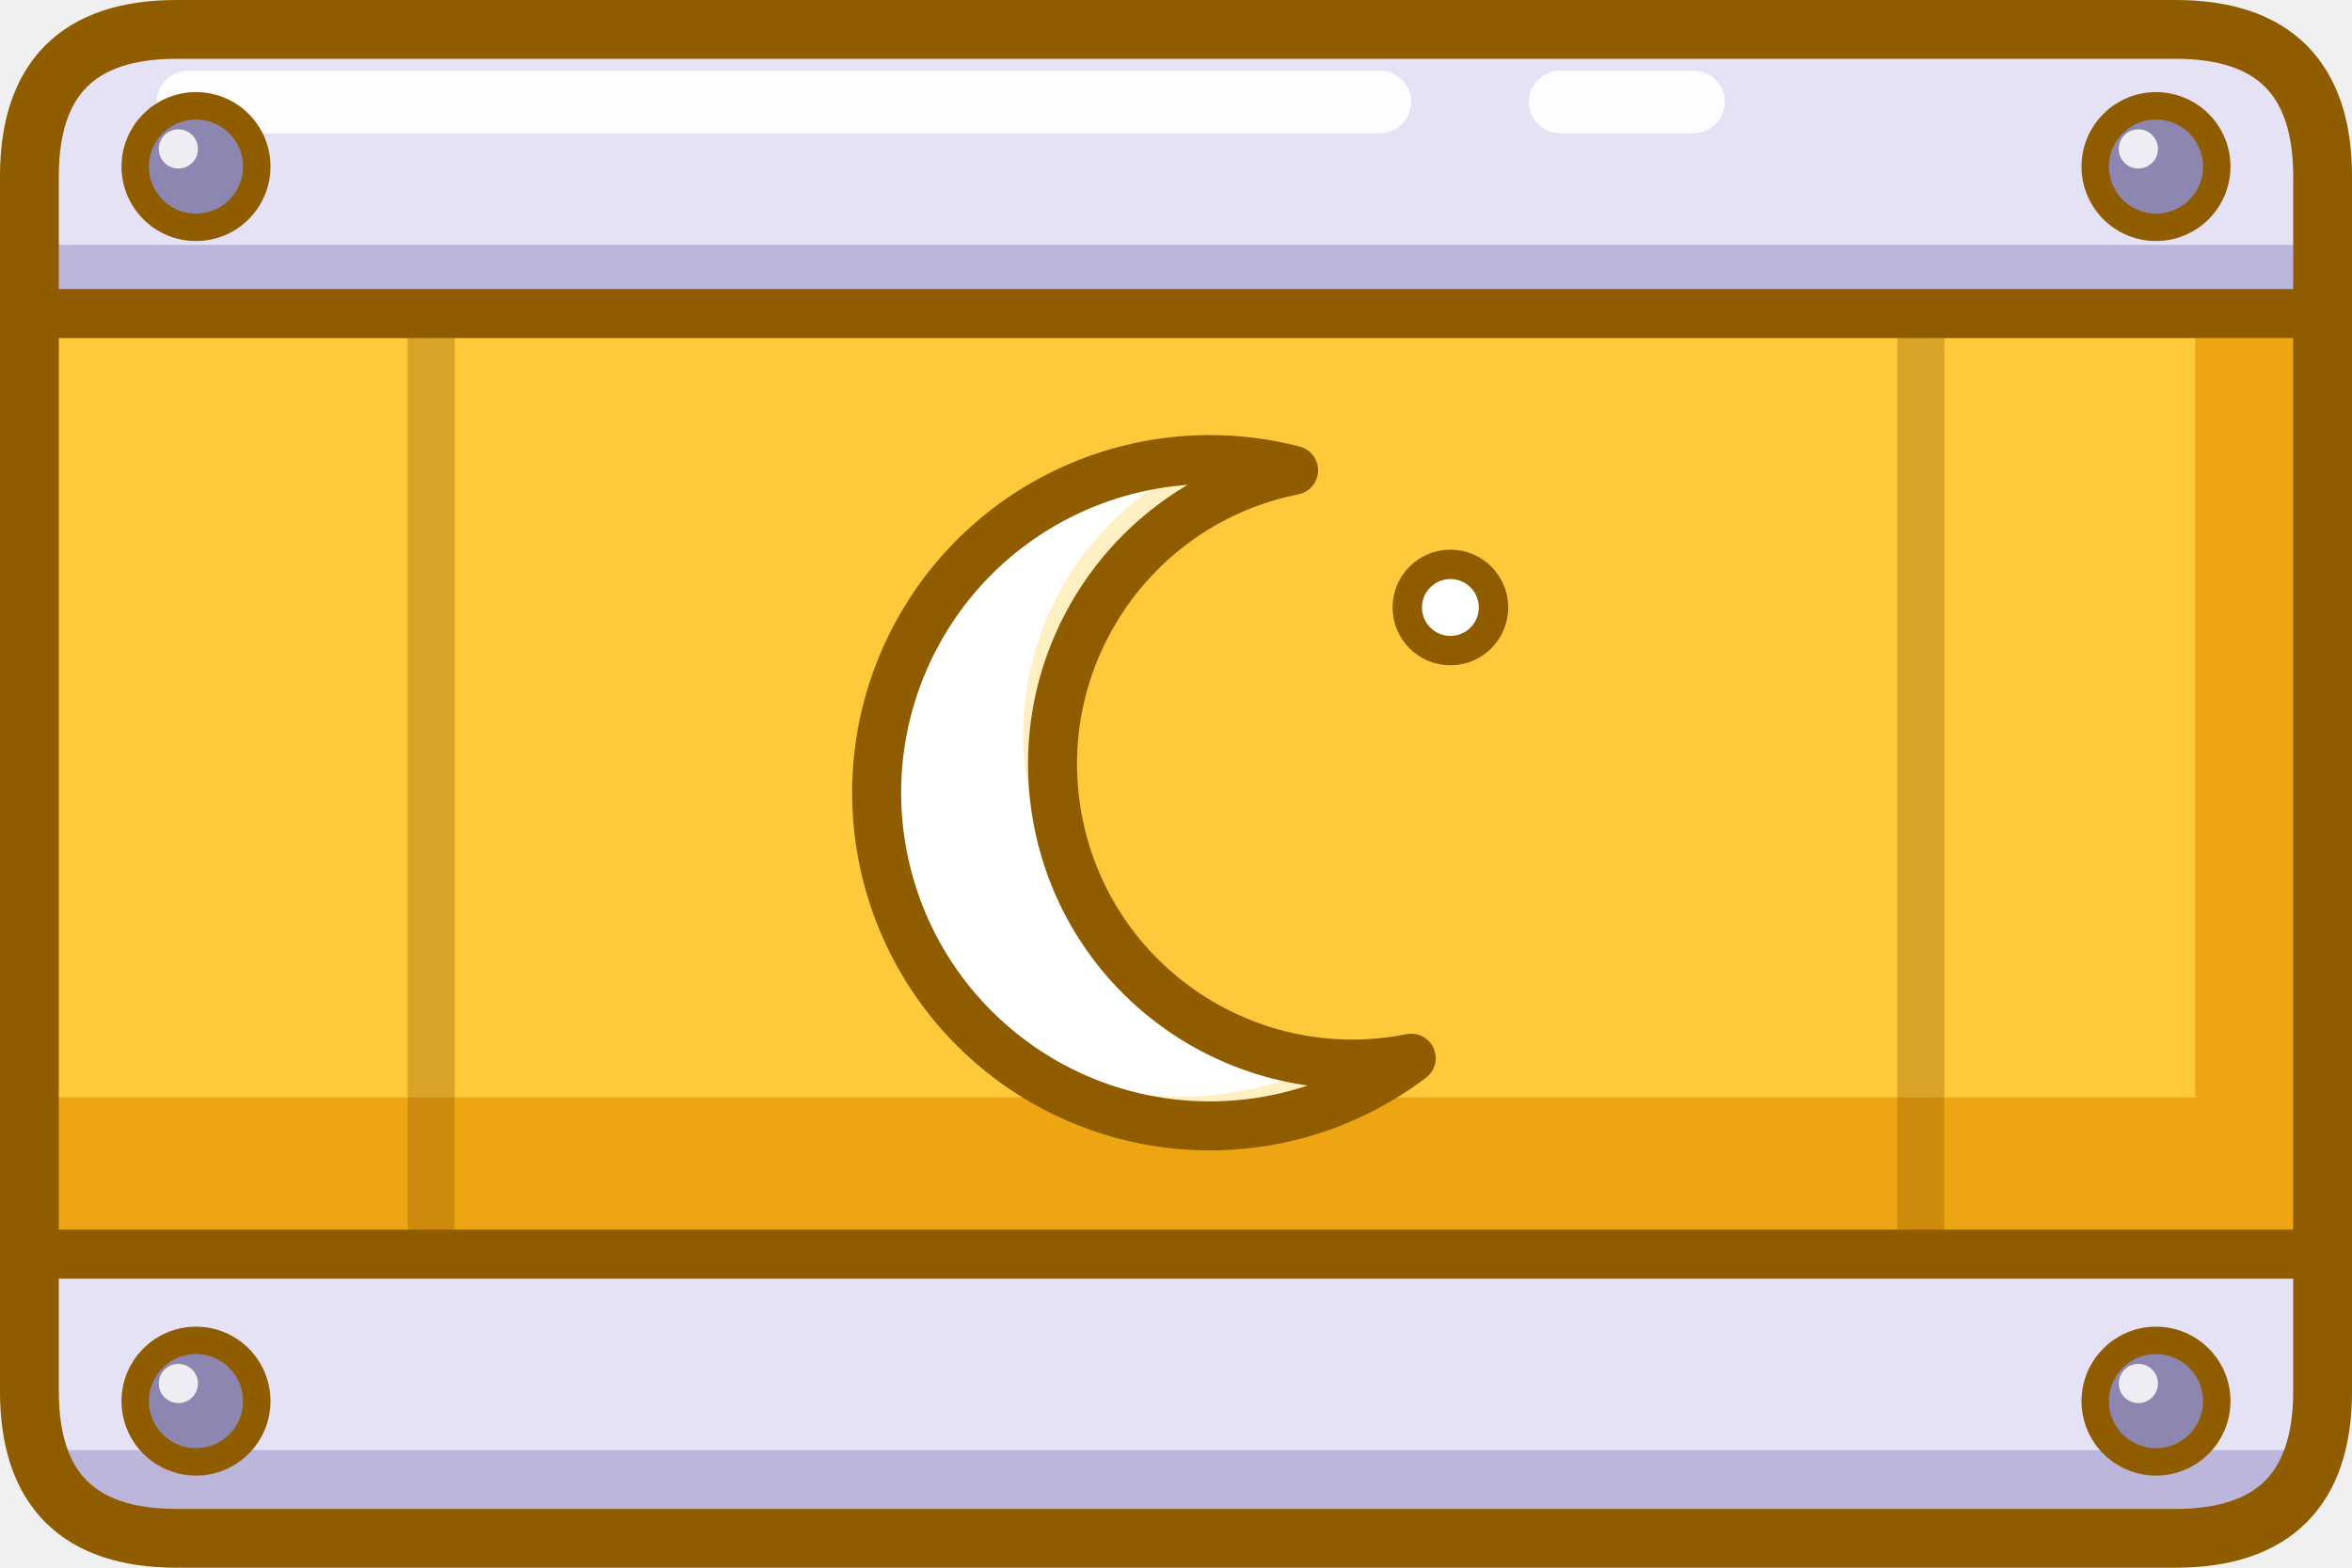
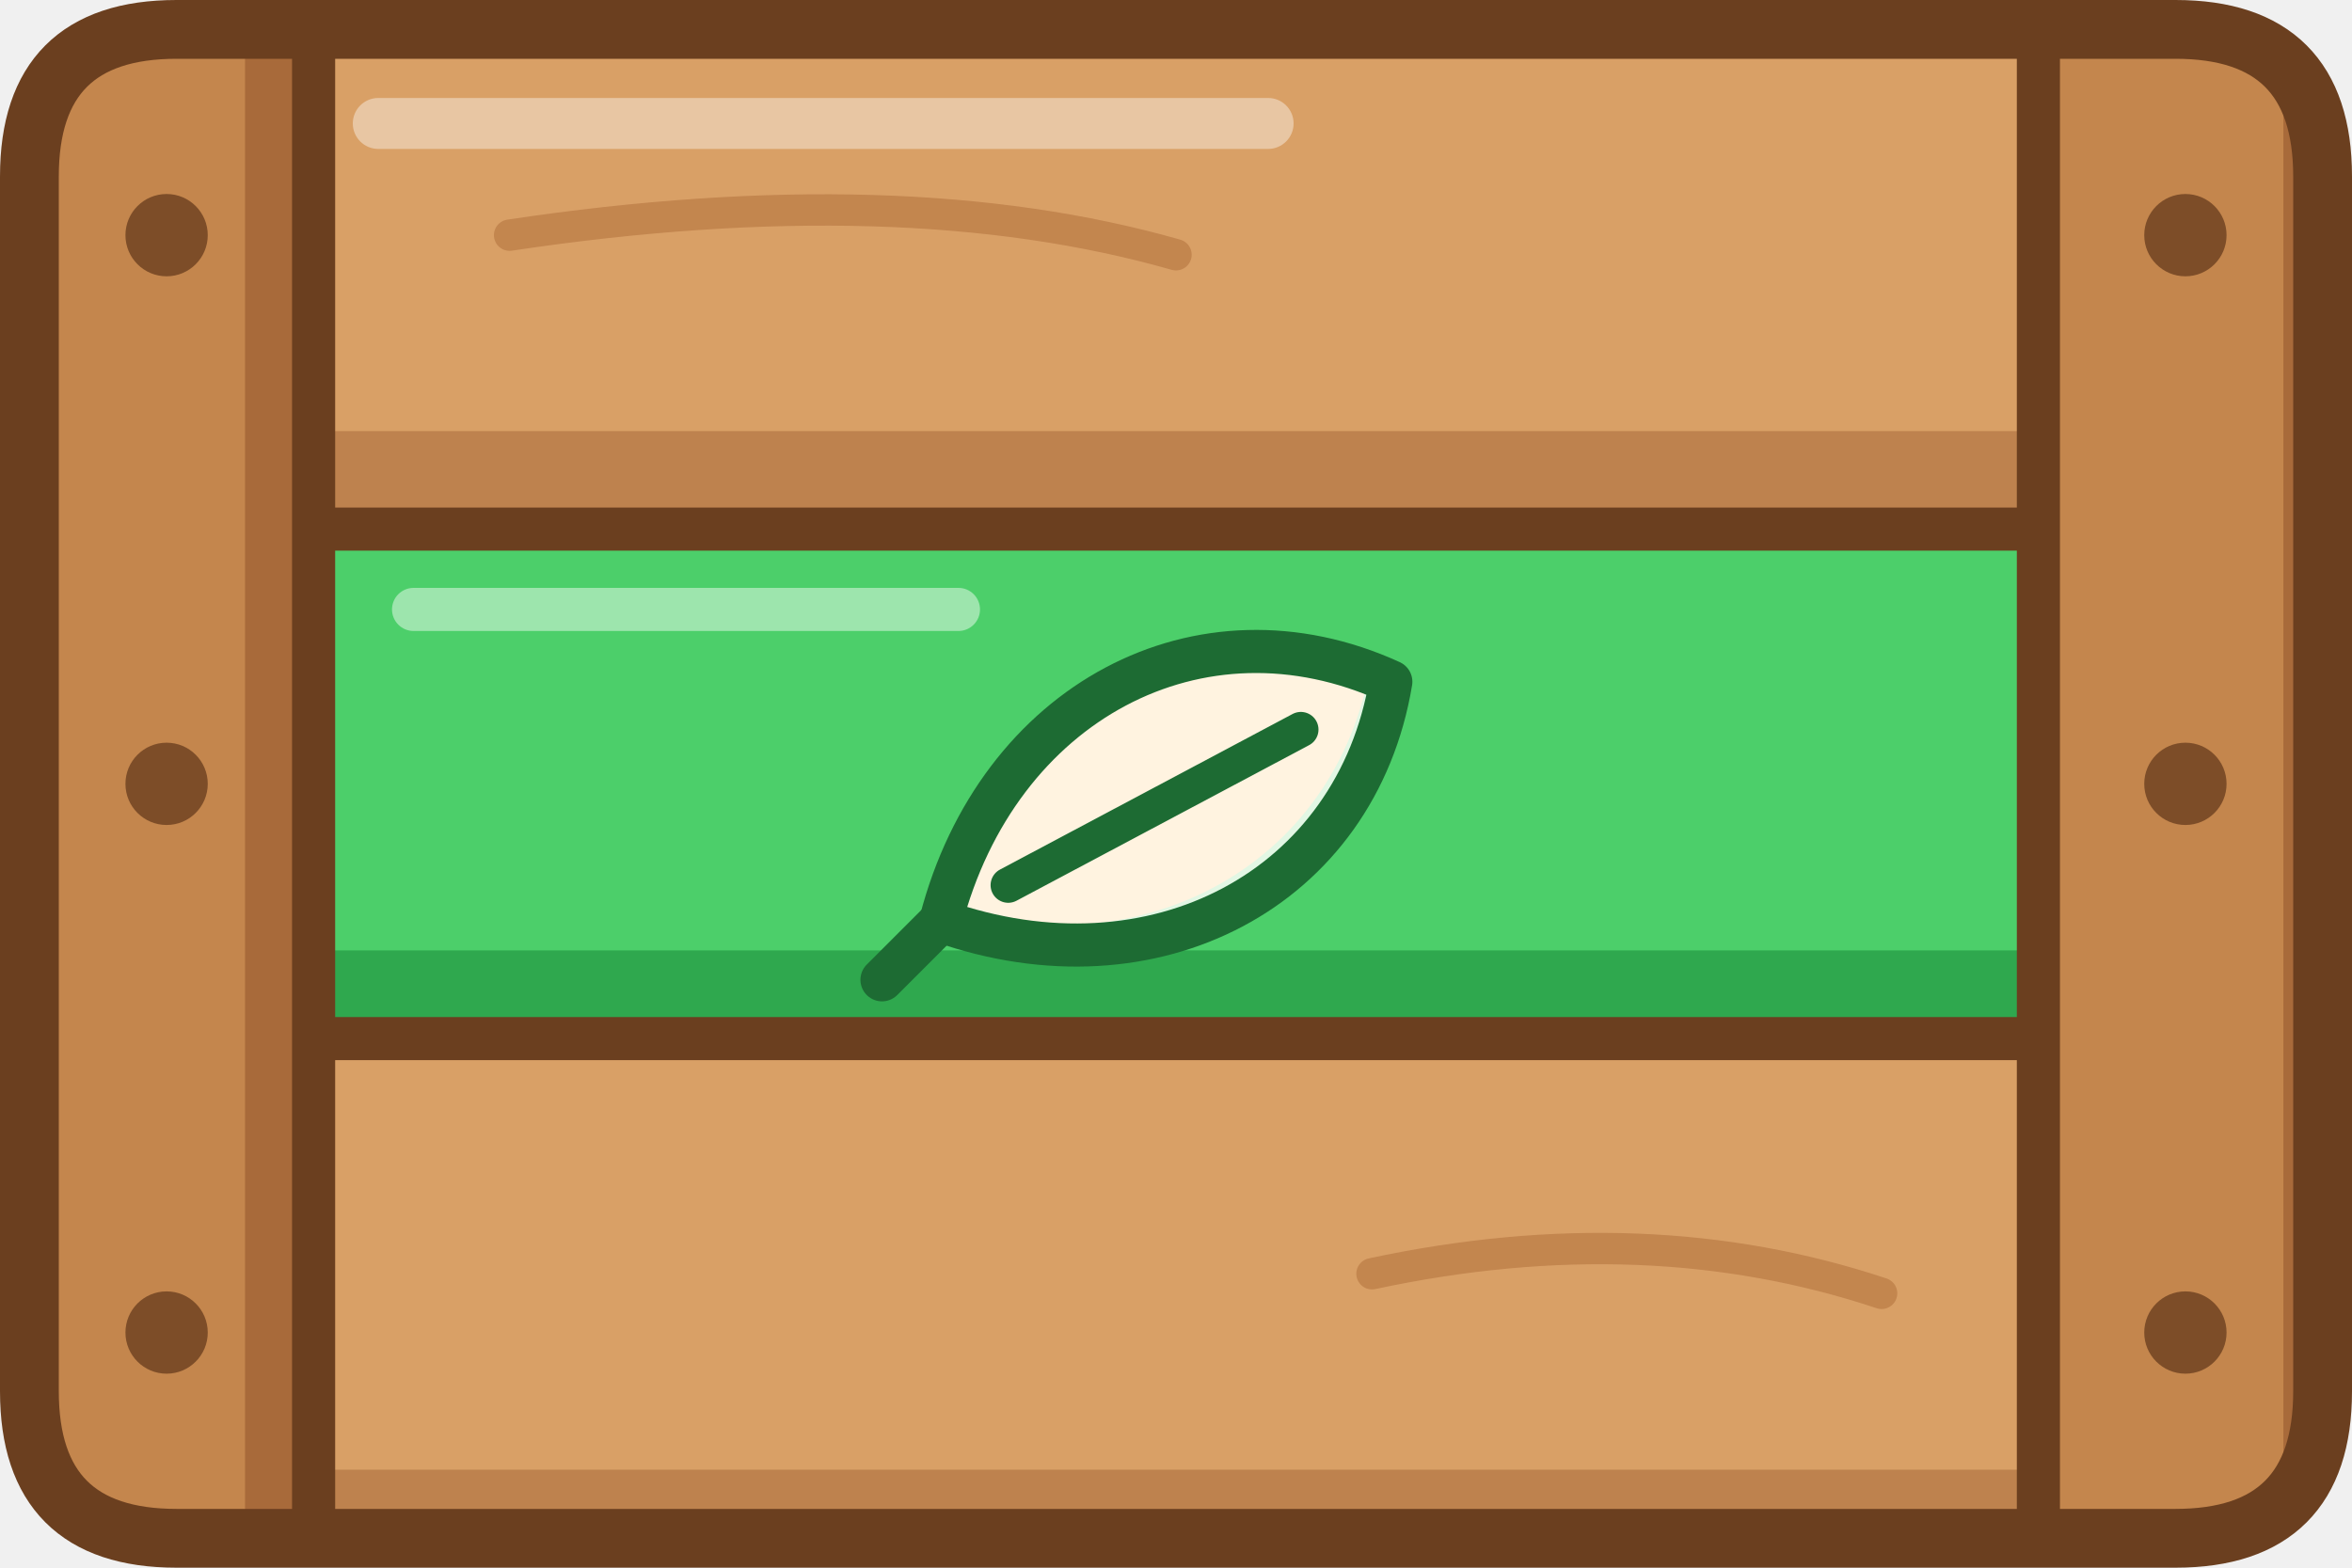
<svg xmlns="http://www.w3.org/2000/svg" width="120" height="80" viewBox="0 0 120 80">
  <clipPath id="c11">
    <path d="M9 1.5H111Q118.5 1.5 118.5 9V71Q118.5 78.5 111 78.5H9Q1.5 78.5 1.5 71V9Q1.5 1.5 9 1.5Z" />
  </clipPath>
  <g clip-path="url(#c11)">
-     <rect x="0" y="0" width="120" height="80" fill="#eea514" />
-     <rect x="0" y="0" width="112" height="56" fill="#ffc93c" />
-     <path d="M22 17V63" fill="none" stroke="#8f5c00" stroke-width="2.4" stroke-linecap="round" stroke-linejoin="round" opacity="0.35" />
-     <path d="M98 17V63" fill="none" stroke="#8f5c00" stroke-width="2.4" stroke-linecap="round" stroke-linejoin="round" opacity="0.35" />
-     <rect x="0" y="0" width="120" height="16" fill="#bdb6dc" />
-     <rect x="0" y="0" width="120" height="12.5" fill="#e6e2f6" />
-     <rect x="8" y="3.6" width="64" height="3.2" rx="1.6" fill="#fff" opacity="0.9" />
-     <rect x="78" y="3.6" width="10" height="3.2" rx="1.6" fill="#fff" opacity="0.9" />
-     <rect x="0" y="64" width="120" height="16" fill="#bdb6dc" />
-     <rect x="0" y="64" width="120" height="10" fill="#e6e2f6" />
-     <path d="M0 16H120M0 64H120" stroke="#8f5c00" stroke-width="2.5" />
+     <rect x="0" y="0" width="120" height="80" fill="#d9a066" />
+     <rect x="0" y="22" width="120" height="5" fill="#a86a3a" opacity="0.55" />
+     <rect x="0" y="48" width="120" height="5" fill="#a86a3a" opacity="0.55" />
+     <rect x="0" y="75" width="120" height="5" fill="#a86a3a" opacity="0.55" />
+     <path d="M26 12Q46 9 60 13" fill="none" stroke="#b97a45" stroke-width="1.6" stroke-linecap="round" stroke-linejoin="round" opacity="0.7" />
+     <path d="M70 65Q84 62 96 66" fill="none" stroke="#b97a45" stroke-width="1.6" stroke-linecap="round" stroke-linejoin="round" opacity="0.7" />
+     <rect x="18" y="5" width="48" height="2.6" rx="1.3" fill="#fff" opacity="0.4" />
+     <rect x="0" y="27" width="120" height="26" fill="#2fa84e" />
+     <rect x="0" y="27" width="120" height="21.5" fill="#4ccf6a" />
+     <rect x="20" y="30" width="30" height="2.2" rx="1.1" fill="#fff" opacity="0.45" />
+     <rect x="0" y="0" width="16" height="80" fill="#a86a3a" />
+     <rect x="0" y="0" width="12.5" height="80" fill="#c4864d" />
+     <path d="M16 0V80" stroke="#6b3f1f" stroke-width="2.2" />
+     <rect x="104" y="0" width="16" height="80" fill="#a86a3a" />
+     <rect x="104" y="0" width="12.5" height="80" fill="#c4864d" />
+     <path d="M104 0V80" stroke="#6b3f1f" stroke-width="2.2" />
+     <path d="M16 27H104M16 53H104" stroke="#6b3f1f" stroke-width="2.2" />
  </g>
-   <circle cx="10" cy="8.5" r="3.1" fill="#8c86b0" stroke="#8f5c00" stroke-width="1.4" />
-   <circle cx="9.1" cy="7.6" r="1" fill="#fff" opacity="0.85" />
-   <circle cx="110" cy="8.5" r="3.1" fill="#8c86b0" stroke="#8f5c00" stroke-width="1.4" />
-   <circle cx="109.1" cy="7.6" r="1" fill="#fff" opacity="0.85" />
-   <circle cx="10" cy="71.5" r="3.1" fill="#8c86b0" stroke="#8f5c00" stroke-width="1.4" />
-   <circle cx="9.1" cy="70.6" r="1" fill="#fff" opacity="0.85" />
-   <circle cx="110" cy="71.5" r="3.1" fill="#8c86b0" stroke="#8f5c00" stroke-width="1.4" />
-   <circle cx="109.1" cy="70.6" r="1" fill="#fff" opacity="0.85" />
+   <circle cx="8.5" cy="12" r="2.1" fill="#6b3f1f" opacity="0.8" />
+   <circle cx="8.5" cy="40" r="2.1" fill="#6b3f1f" opacity="0.8" />
+   <circle cx="8.5" cy="68" r="2.1" fill="#6b3f1f" opacity="0.8" />
+   <circle cx="111.5" cy="12" r="2.1" fill="#6b3f1f" opacity="0.8" />
+   <circle cx="111.5" cy="40" r="2.1" fill="#6b3f1f" opacity="0.8" />
+   <circle cx="111.5" cy="68" r="2.1" fill="#6b3f1f" opacity="0.8" />
  <clipPath id="c12">
-     <path d="M66 24A17 17 0 1 0 72 54A14 14 0 1 1 66 24Z" />
+     <path d="M48 47C50.9 35.83 61.23 30.34 70.96 34.79C69.21 45.35 58.88 50.84 48 47Z" />
  </clipPath>
  <g clip-path="url(#c12)">
-     <path d="M66 24A17 17 0 1 0 72 54A14 14 0 1 1 66 24Z" fill="#fff0c4" />
-     <path d="M66 24A17 17 0 1 0 72 54A14 14 0 1 1 66 24Z" fill="#ffffff" transform="translate(-1.5 -1.5)" />
+     <path d="M48 47C50.9 35.83 61.23 30.34 70.96 34.79C69.21 45.35 58.88 50.84 48 47Z" fill="#e2f7e4" />
+     <path d="M48 47C50.9 35.83 61.23 30.34 70.96 34.79C69.21 45.35 58.88 50.84 48 47Z" fill="#fff3e0" transform="translate(-1 -1)" />
  </g>
-   <path d="M66 24A17 17 0 1 0 72 54A14 14 0 1 1 66 24Z" fill="none" stroke="#8f5c00" stroke-width="2.5" stroke-linejoin="round" />
-   <circle cx="74" cy="31" r="2.2" fill="#ffffff" stroke="#8f5c00" stroke-width="1.5" />
-   <path d="M9 1.5H111Q118.5 1.5 118.5 9V71Q118.5 78.5 111 78.5H9Q1.5 78.5 1.5 71V9Q1.5 1.5 9 1.5Z" fill="none" stroke="#8f5c00" stroke-width="3" stroke-linejoin="round" />
+   <path d="M48 47C50.9 35.83 61.23 30.34 70.96 34.79C69.21 45.35 58.88 50.84 48 47Z" fill="none" stroke="#1d6b33" stroke-width="2.2" stroke-linejoin="round" />
+   <path d="M51.44 45.17L66.37 37.23" fill="none" stroke="#1d6b33" stroke-width="1.8" stroke-linecap="round" stroke-linejoin="round" />
+   <path d="M48 47L45 50" fill="none" stroke="#1d6b33" stroke-width="2.2" stroke-linecap="round" stroke-linejoin="round" />
+   <path d="M9 1.5H111Q118.5 1.5 118.5 9V71Q118.5 78.5 111 78.5H9Q1.5 78.5 1.5 71V9Q1.5 1.5 9 1.5Z" fill="none" stroke="#6b3f1f" stroke-width="3" stroke-linejoin="round" />
</svg>
